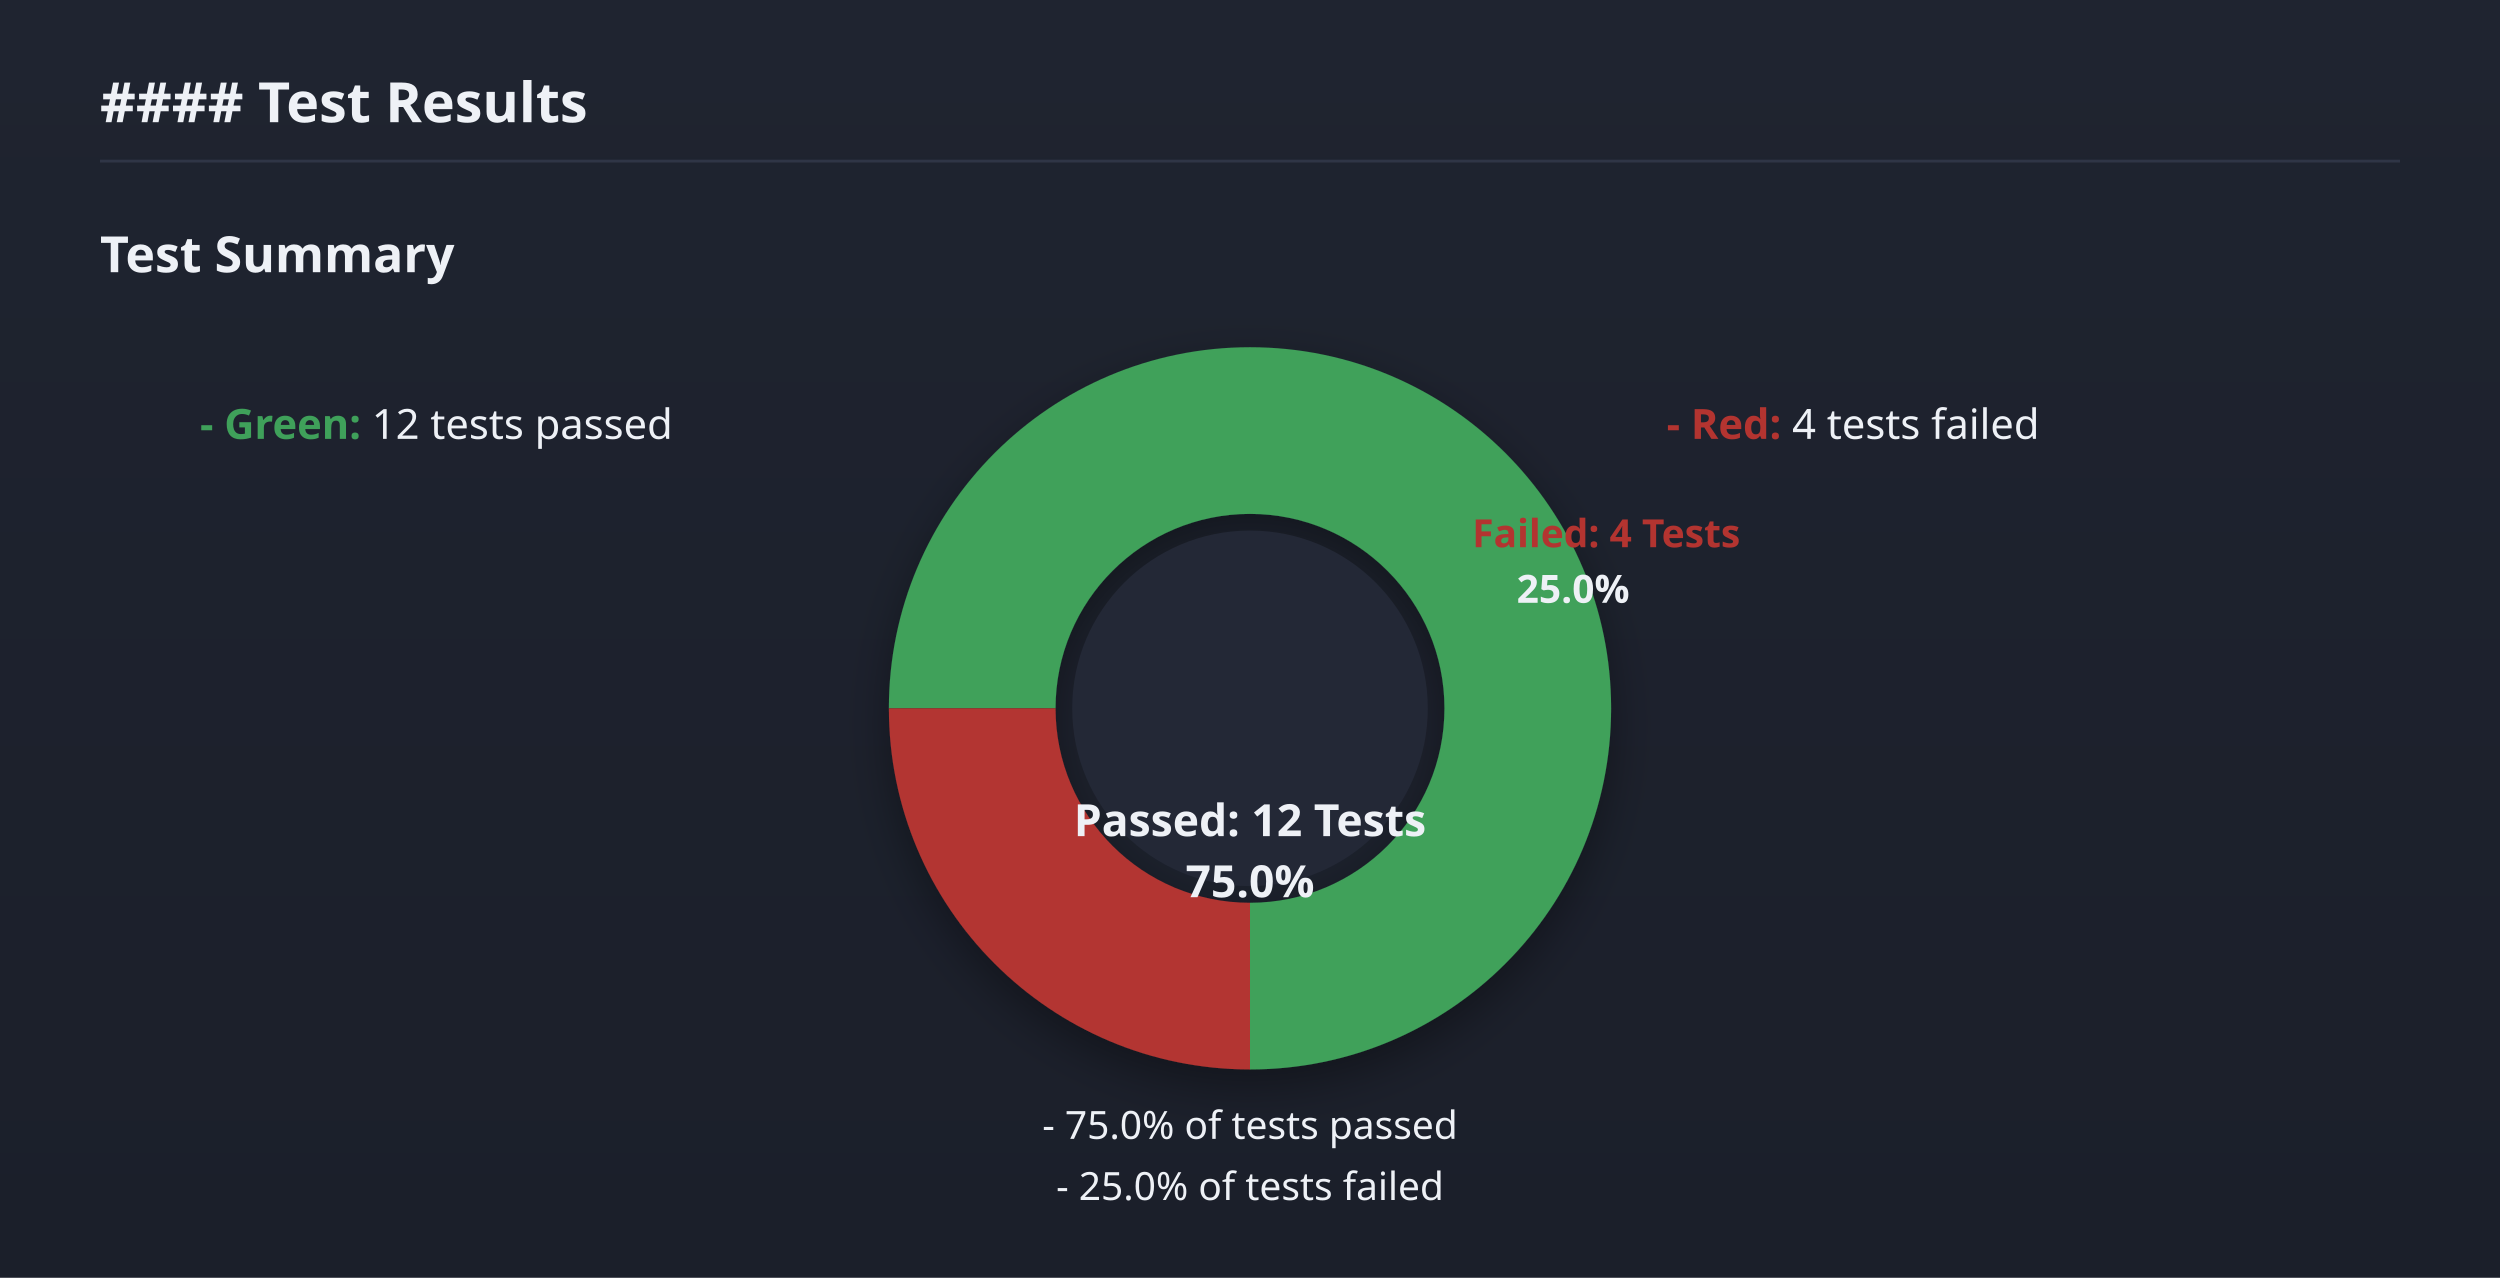
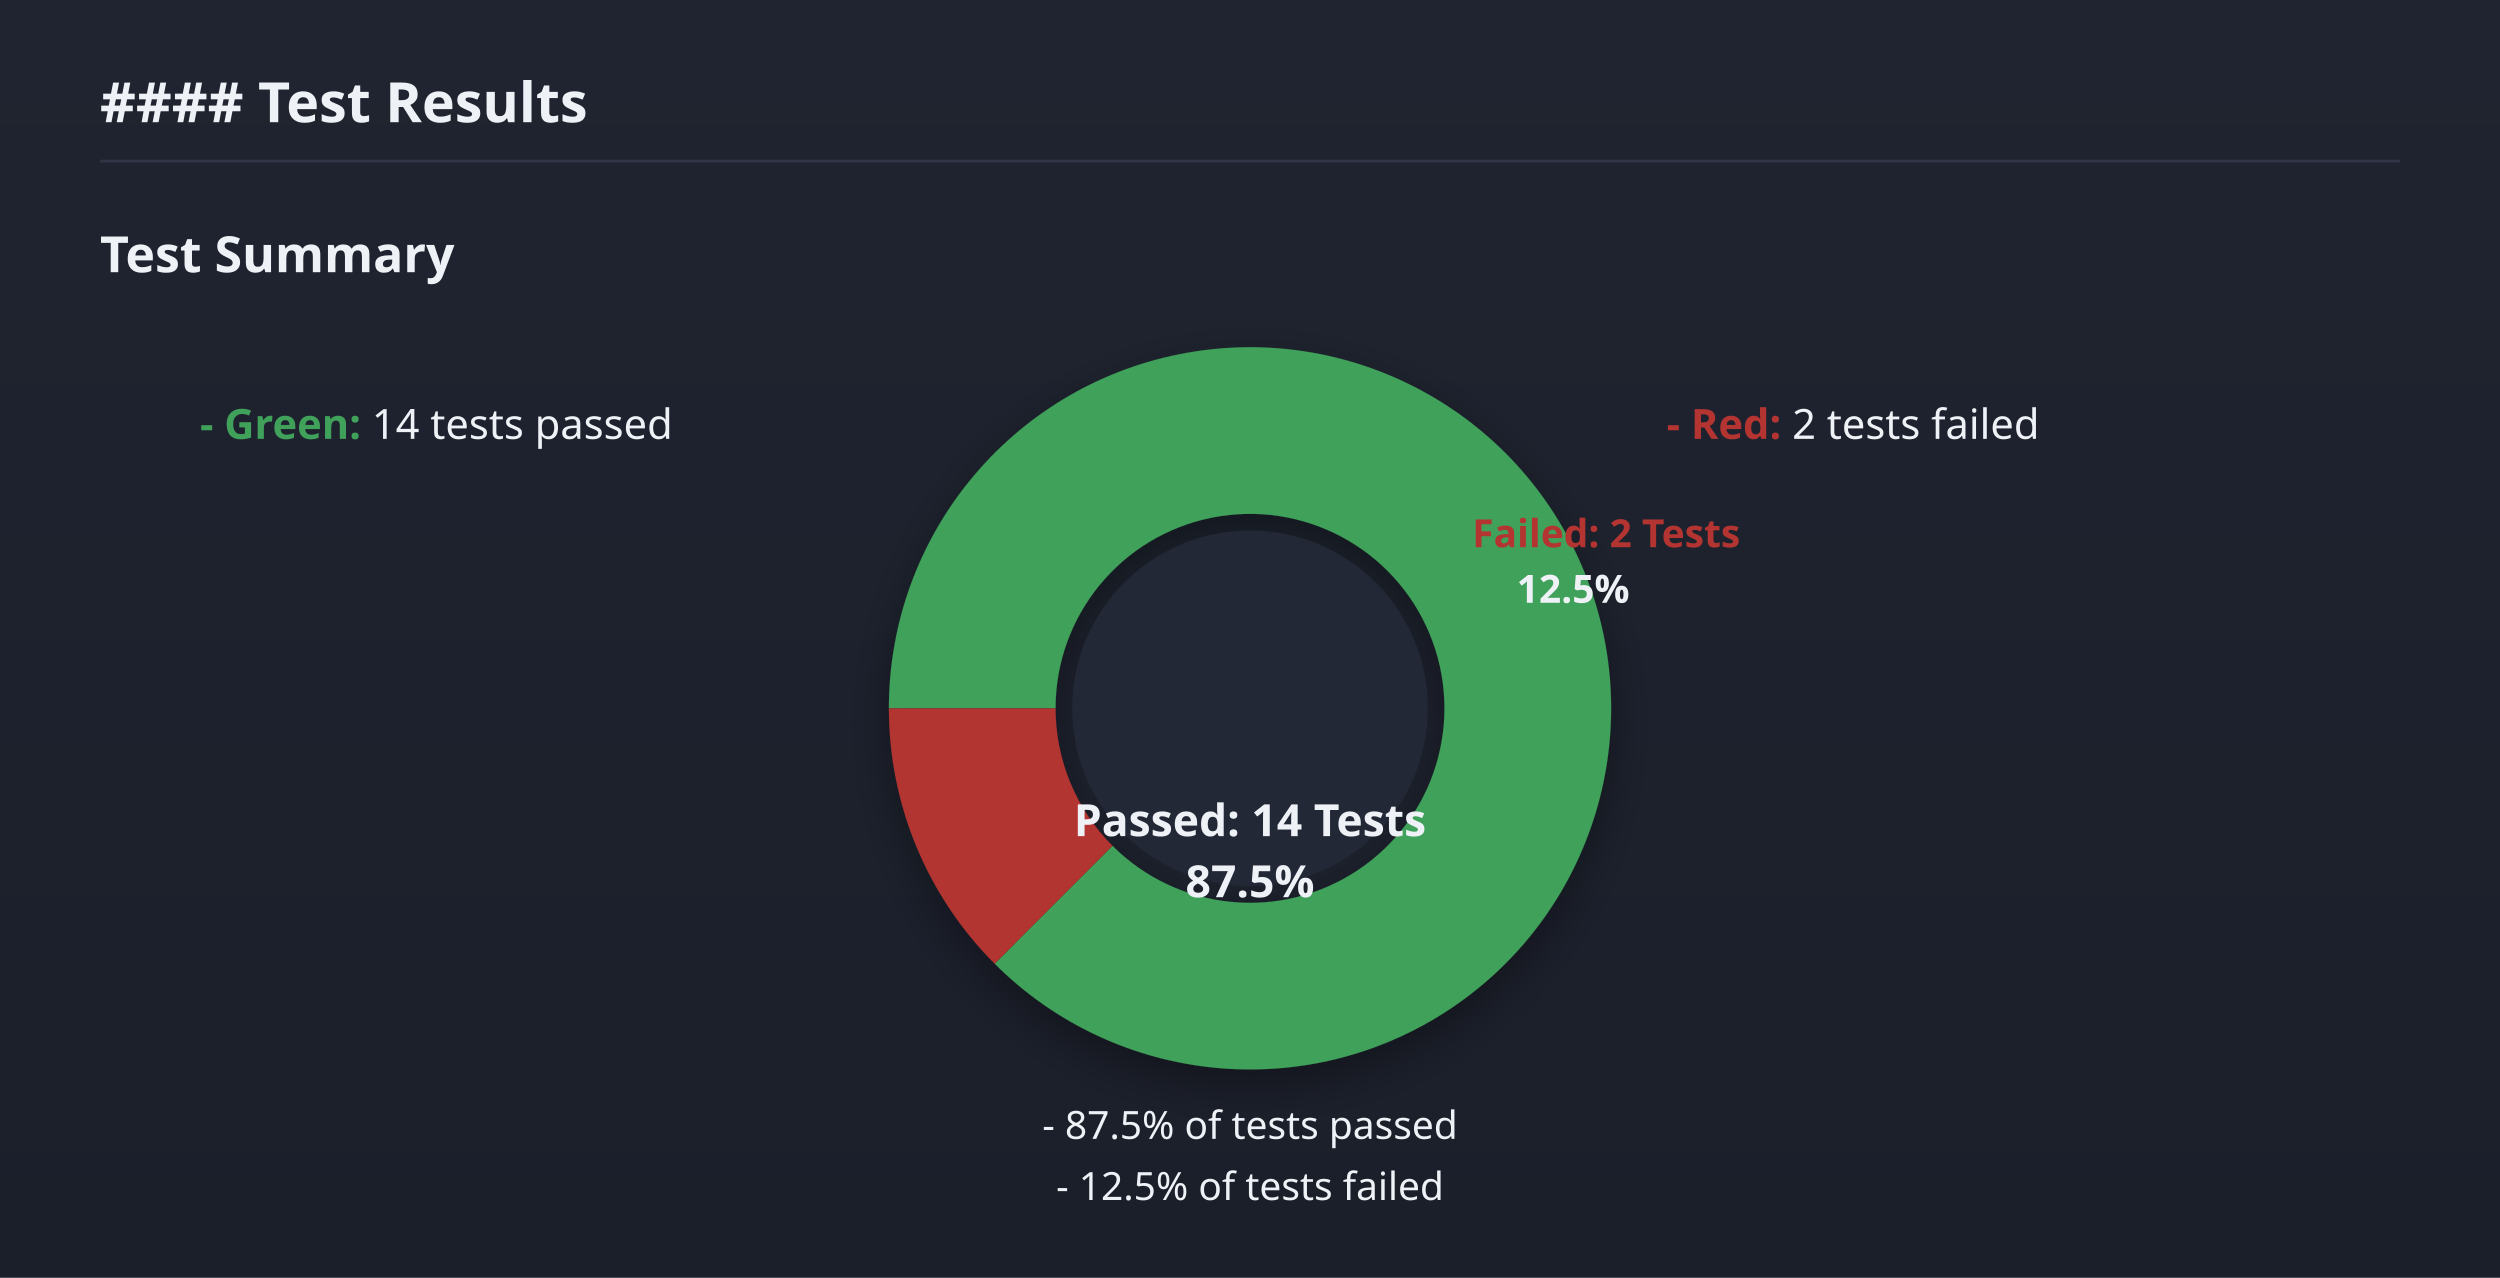
<svg xmlns="http://www.w3.org/2000/svg" width="900" height="460" viewBox="0 0 900 460">
  <defs>
    <linearGradient id="bgFade" x1="0" y1="0" x2="0" y2="1">
      <stop offset="0" stop-color="#1f2430" />
      <stop offset="1" stop-color="#1b1f2a" />
    </linearGradient>
    <filter id="softShadow" x="-30%" y="-30%" width="160%" height="160%">
      <feDropShadow dx="0" dy="6" stdDeviation="8" flood-color="#000" flood-opacity="0.35" />
    </filter>
  </defs>
  <rect x="0" y="0" width="900" height="460" fill="url(#bgFade)" />
  <text x="36" y="44" fill="#eef1f6" font-size="20" font-weight="700" font-family="Trebuchet MS, Lucida Sans Unicode, Lucida Grande, sans-serif">
      #### Test Results
    </text>
  <line x1="36" y1="58" x2="864" y2="58" stroke="#2f3546" stroke-width="1" />
  <text x="36" y="98" fill="#eef1f6" font-size="18" font-weight="600" font-family="Trebuchet MS, Lucida Sans Unicode, Lucida Grande, sans-serif">
      Test Summary
    </text>
  <text x="72" y="158" fill="#eef1f6" font-size="15" font-family="Trebuchet MS, Lucida Sans Unicode, Lucida Grande, sans-serif">
    <tspan fill="#3fa15a" font-weight="700">- Green:</tspan>
-     <tspan> 12 tests passed</tspan>
+     <tspan> 14 tests passed</tspan>
  </text>
  <text x="600" y="158" fill="#eef1f6" font-size="15" font-family="Trebuchet MS, Lucida Sans Unicode, Lucida Grande, sans-serif">
    <tspan fill="#b33430" font-weight="700">- Red:</tspan>
-     <tspan> 4 tests failed</tspan>
+     <tspan> 2 tests failed</tspan>
  </text>
  <g filter="url(#softShadow)">
-     <path d="M 320 255 A 130 130 0 1 1 450 385 L 450 325 A 70 70 0 1 0 380 255 Z" fill="#3fa15a" />
-     <path d="M 450 385 A 130 130 0 0 1 320 255 L 380 255 A 70 70 0 0 0 450 325 Z" fill="#b33430" />
+     <path d="M 320 255 A 130 130 0 1 1 358.076 346.924 L 400.503 304.497 A 70 70 0 1 0 380 255 Z" fill="#3fa15a" />
+     <path d="M 358.076 346.924 A 130 130 0 0 1 320 255 L 380 255 A 70 70 0 0 0 400.503 304.497 Z" fill="#b33430" />
  </g>
  <circle cx="450" cy="255" r="64" fill="#232836" />
  <text x="530" y="197" fill="#b33430" font-size="14" font-weight="700" font-family="Trebuchet MS, Lucida Sans Unicode, Lucida Grande, sans-serif">
-       Failed: 4 Tests
+       Failed: 2 Tests
    </text>
  <text x="546" y="217" fill="#eef1f6" font-size="14" font-weight="700" font-family="Trebuchet MS, Lucida Sans Unicode, Lucida Grande, sans-serif">
-       25.0%
+       12.5%
    </text>
  <text x="450" y="301" fill="#eef1f6" text-anchor="middle" font-size="16" font-weight="700" font-family="Trebuchet MS, Lucida Sans Unicode, Lucida Grande, sans-serif">
-       Passed: 12 Tests
+       Passed: 14 Tests
    </text>
  <text x="450" y="323" fill="#eef1f6" text-anchor="middle" font-size="16" font-weight="700" font-family="Trebuchet MS, Lucida Sans Unicode, Lucida Grande, sans-serif">
-       75.0%
+       87.5%
    </text>
  <text x="450" y="410" fill="#eef1f6" text-anchor="middle" font-size="14" font-family="Trebuchet MS, Lucida Sans Unicode, Lucida Grande, sans-serif">
-       - 75.0% of tests passed
+       - 87.5% of tests passed
    </text>
  <text x="450" y="432" fill="#eef1f6" text-anchor="middle" font-size="14" font-family="Trebuchet MS, Lucida Sans Unicode, Lucida Grande, sans-serif">
-       - 25.0% of tests failed
+       - 12.5% of tests failed
    </text>
</svg>
